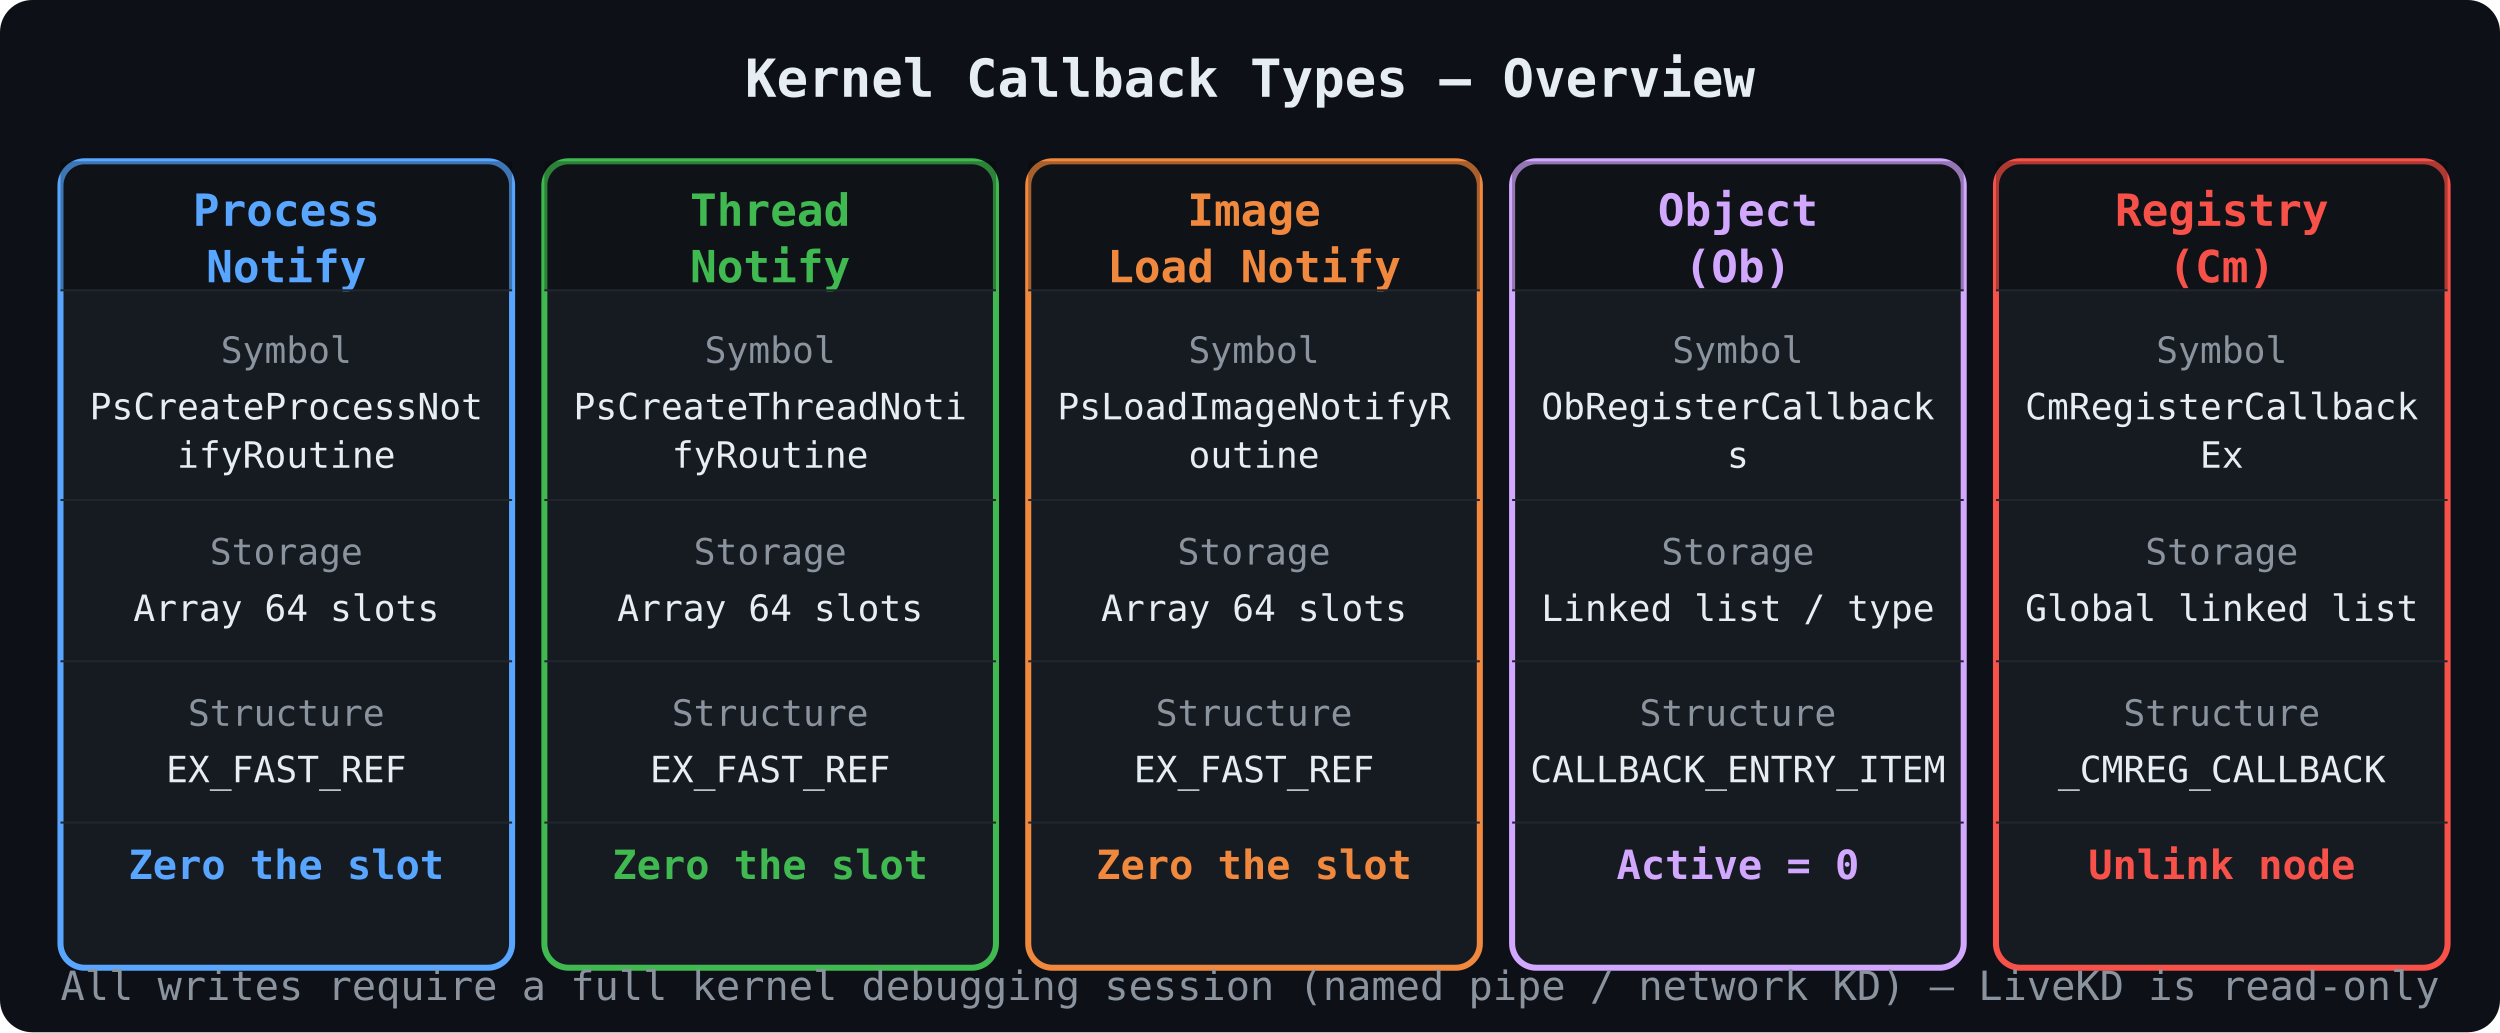
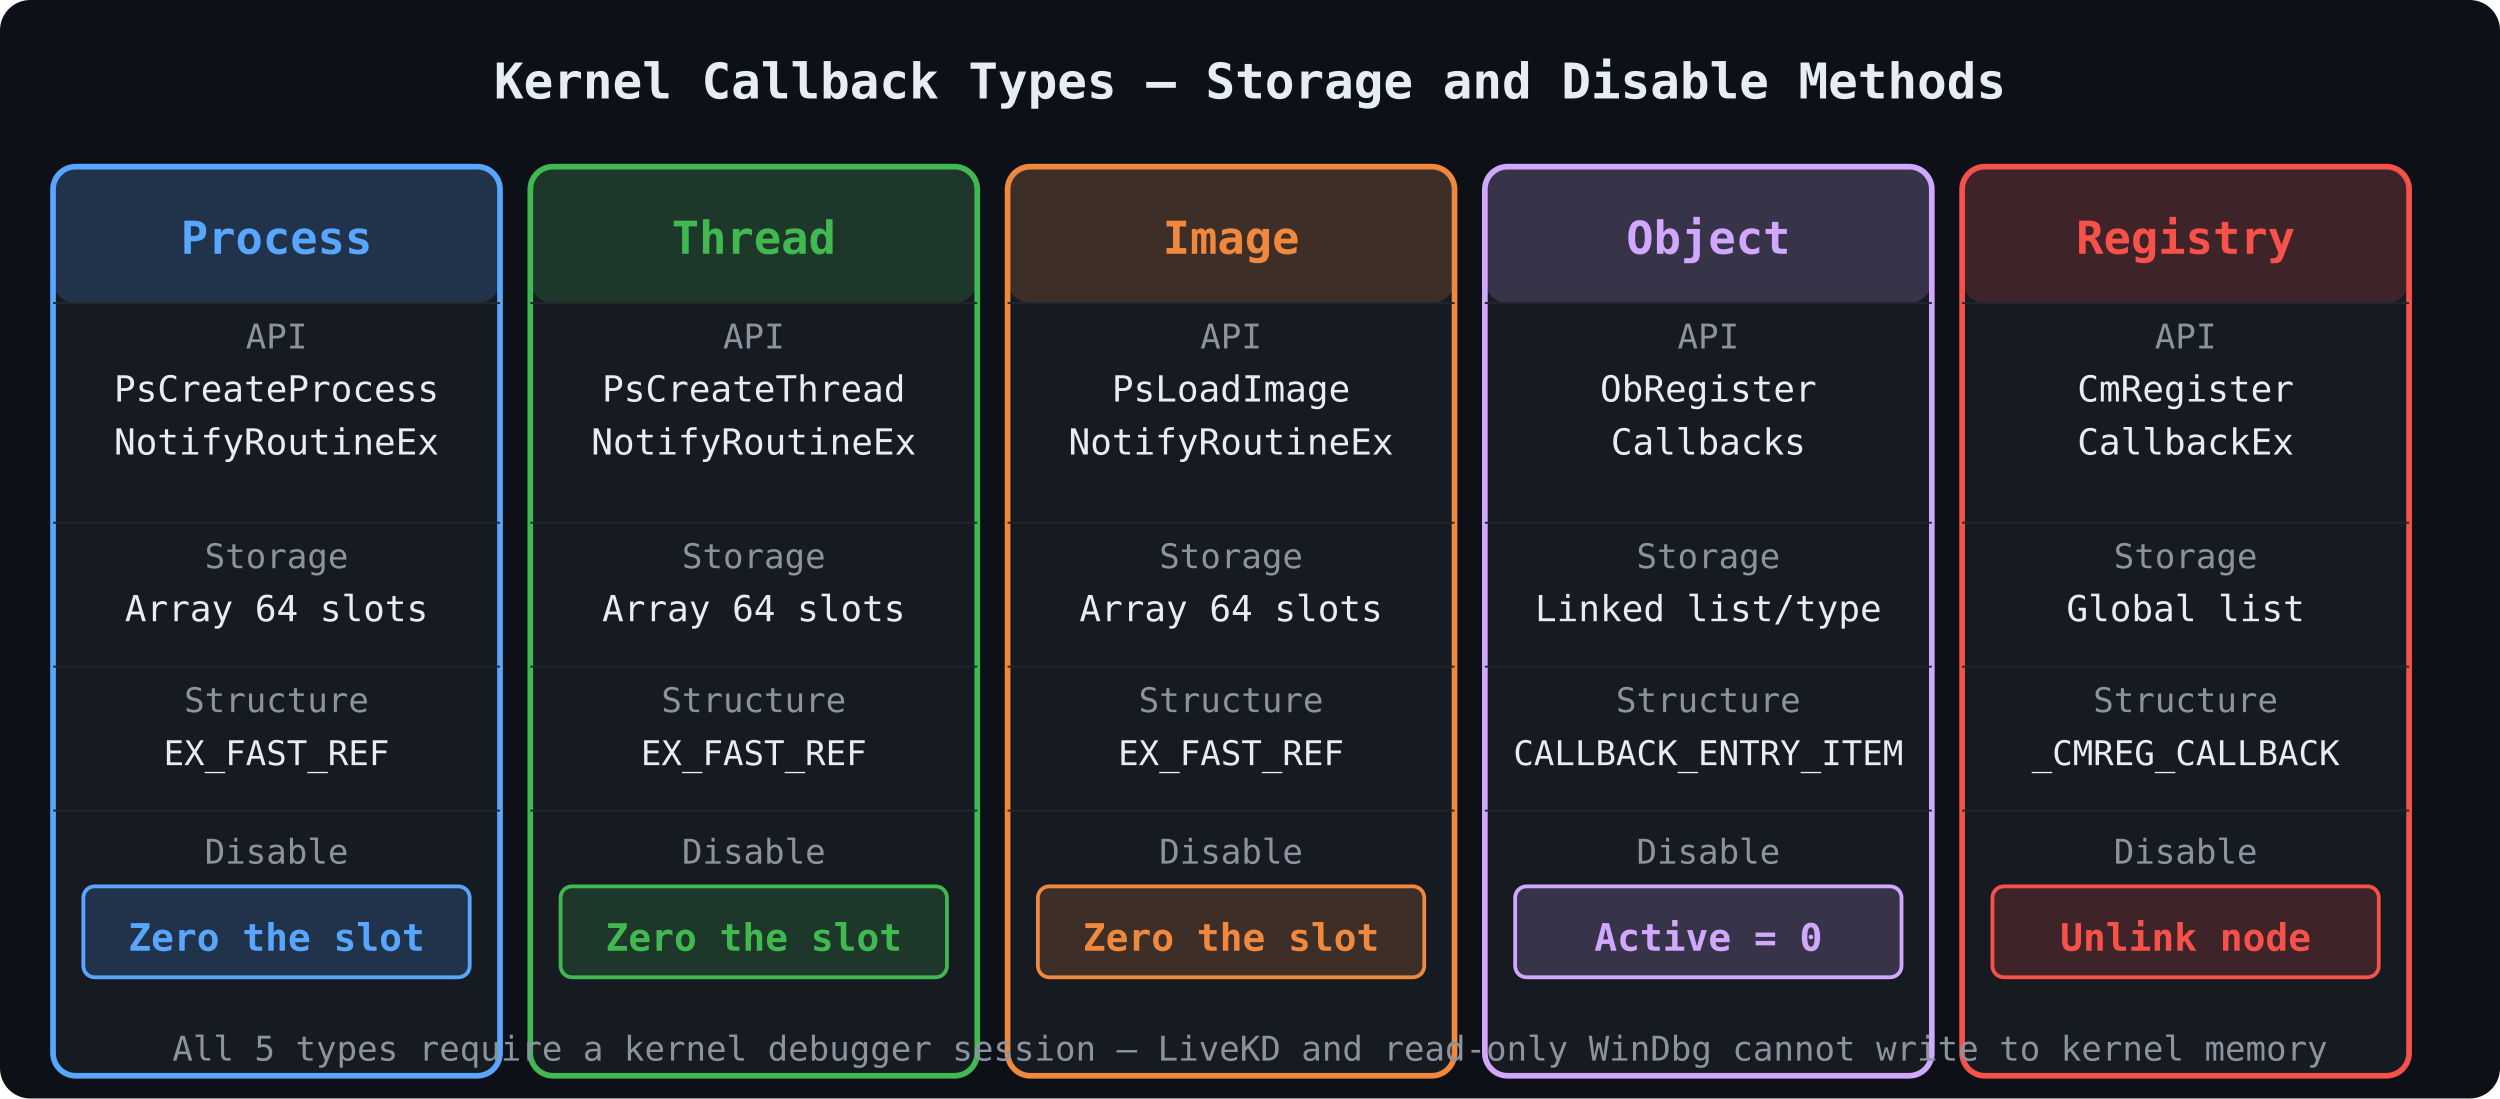
- <svg xmlns="http://www.w3.org/2000/svg" width="620" height="256" viewBox="0 0 620 256">
-   <rect width="620" height="256" fill="#0d1117" rx="8" />
-   <text x="310" y="24" fill="#e6edf3" font-family="JetBrains Mono,Consolas,monospace" font-size="13" font-weight="bold" text-anchor="middle">Kernel Callback Types — Overview</text>
-   <rect x="15" y="40" width="112" height="200" fill="#161b22" stroke="#58a6ff" stroke-width="1.5" rx="6" />
-   <rect x="15" y="40" width="112" height="32" fill="rgba(0,0,0,0.3)" stroke="#58a6ff" stroke-width="0" rx="6 6 0 0" />
-   <text x="71" y="56" fill="#58a6ff" font-family="JetBrains Mono,Consolas,monospace" font-size="11" font-weight="bold" text-anchor="middle">Process</text>
-   <text x="71" y="70" fill="#58a6ff" font-family="JetBrains Mono,Consolas,monospace" font-size="11" font-weight="bold" text-anchor="middle">Notify</text>
-   <line x1="15" x2="127" y1="72" y2="72" stroke="#21262d" stroke-width="0.5" />
-   <text x="71" y="90" fill="#8b949e" font-family="JetBrains Mono,Consolas,monospace" font-size="9" text-anchor="middle">Symbol</text>
-   <text x="71" y="104" fill="#e6edf3" font-family="JetBrains Mono,Consolas,monospace" font-size="9" text-anchor="middle">PsCreateProcessNot</text>
-   <text x="71" y="116" fill="#e6edf3" font-family="JetBrains Mono,Consolas,monospace" font-size="9" text-anchor="middle">ifyRoutine</text>
-   <line x1="15" x2="127" y1="124" y2="124" stroke="#21262d" stroke-width="0.5" />
-   <text x="71" y="140" fill="#8b949e" font-family="JetBrains Mono,Consolas,monospace" font-size="9" text-anchor="middle">Storage</text>
-   <text x="71" y="154" fill="#e6edf3" font-family="JetBrains Mono,Consolas,monospace" font-size="9" text-anchor="middle">Array  64 slots</text>
-   <line x1="15" x2="127" y1="164" y2="164" stroke="#21262d" stroke-width="0.5" />
-   <text x="71" y="180" fill="#8b949e" font-family="JetBrains Mono,Consolas,monospace" font-size="9" text-anchor="middle">Structure</text>
-   <text x="71" y="194" fill="#e6edf3" font-family="JetBrains Mono,Consolas,monospace" font-size="9" text-anchor="middle">EX_FAST_REF</text>
-   <line x1="15" x2="127" y1="204" y2="204" stroke="#21262d" stroke-width="0.5" />
-   <text x="71" y="218" fill="#58a6ff" font-family="JetBrains Mono,Consolas,monospace" font-size="10" font-weight="bold" text-anchor="middle">Zero the slot</text>
-   <rect x="135" y="40" width="112" height="200" fill="#161b22" stroke="#3fb950" stroke-width="1.5" rx="6" />
-   <rect x="135" y="40" width="112" height="32" fill="rgba(0,0,0,0.3)" stroke="#3fb950" stroke-width="0" rx="6 6 0 0" />
-   <text x="191" y="56" fill="#3fb950" font-family="JetBrains Mono,Consolas,monospace" font-size="11" font-weight="bold" text-anchor="middle">Thread</text>
-   <text x="191" y="70" fill="#3fb950" font-family="JetBrains Mono,Consolas,monospace" font-size="11" font-weight="bold" text-anchor="middle">Notify</text>
-   <line x1="135" x2="247" y1="72" y2="72" stroke="#21262d" stroke-width="0.5" />
-   <text x="191" y="90" fill="#8b949e" font-family="JetBrains Mono,Consolas,monospace" font-size="9" text-anchor="middle">Symbol</text>
-   <text x="191" y="104" fill="#e6edf3" font-family="JetBrains Mono,Consolas,monospace" font-size="9" text-anchor="middle">PsCreateThreadNoti</text>
-   <text x="191" y="116" fill="#e6edf3" font-family="JetBrains Mono,Consolas,monospace" font-size="9" text-anchor="middle">fyRoutine</text>
-   <line x1="135" x2="247" y1="124" y2="124" stroke="#21262d" stroke-width="0.5" />
-   <text x="191" y="140" fill="#8b949e" font-family="JetBrains Mono,Consolas,monospace" font-size="9" text-anchor="middle">Storage</text>
-   <text x="191" y="154" fill="#e6edf3" font-family="JetBrains Mono,Consolas,monospace" font-size="9" text-anchor="middle">Array  64 slots</text>
-   <line x1="135" x2="247" y1="164" y2="164" stroke="#21262d" stroke-width="0.5" />
-   <text x="191" y="180" fill="#8b949e" font-family="JetBrains Mono,Consolas,monospace" font-size="9" text-anchor="middle">Structure</text>
-   <text x="191" y="194" fill="#e6edf3" font-family="JetBrains Mono,Consolas,monospace" font-size="9" text-anchor="middle">EX_FAST_REF</text>
-   <line x1="135" x2="247" y1="204" y2="204" stroke="#21262d" stroke-width="0.5" />
-   <text x="191" y="218" fill="#3fb950" font-family="JetBrains Mono,Consolas,monospace" font-size="10" font-weight="bold" text-anchor="middle">Zero the slot</text>
-   <rect x="255" y="40" width="112" height="200" fill="#161b22" stroke="#f0883e" stroke-width="1.5" rx="6" />
-   <rect x="255" y="40" width="112" height="32" fill="rgba(0,0,0,0.3)" stroke="#f0883e" stroke-width="0" rx="6 6 0 0" />
-   <text x="311" y="56" fill="#f0883e" font-family="JetBrains Mono,Consolas,monospace" font-size="11" font-weight="bold" text-anchor="middle">Image</text>
-   <text x="311" y="70" fill="#f0883e" font-family="JetBrains Mono,Consolas,monospace" font-size="11" font-weight="bold" text-anchor="middle">Load Notify</text>
-   <line x1="255" x2="367" y1="72" y2="72" stroke="#21262d" stroke-width="0.5" />
-   <text x="311" y="90" fill="#8b949e" font-family="JetBrains Mono,Consolas,monospace" font-size="9" text-anchor="middle">Symbol</text>
-   <text x="311" y="104" fill="#e6edf3" font-family="JetBrains Mono,Consolas,monospace" font-size="9" text-anchor="middle">PsLoadImageNotifyR</text>
-   <text x="311" y="116" fill="#e6edf3" font-family="JetBrains Mono,Consolas,monospace" font-size="9" text-anchor="middle">outine</text>
-   <line x1="255" x2="367" y1="124" y2="124" stroke="#21262d" stroke-width="0.5" />
-   <text x="311" y="140" fill="#8b949e" font-family="JetBrains Mono,Consolas,monospace" font-size="9" text-anchor="middle">Storage</text>
-   <text x="311" y="154" fill="#e6edf3" font-family="JetBrains Mono,Consolas,monospace" font-size="9" text-anchor="middle">Array  64 slots</text>
-   <line x1="255" x2="367" y1="164" y2="164" stroke="#21262d" stroke-width="0.5" />
-   <text x="311" y="180" fill="#8b949e" font-family="JetBrains Mono,Consolas,monospace" font-size="9" text-anchor="middle">Structure</text>
-   <text x="311" y="194" fill="#e6edf3" font-family="JetBrains Mono,Consolas,monospace" font-size="9" text-anchor="middle">EX_FAST_REF</text>
-   <line x1="255" x2="367" y1="204" y2="204" stroke="#21262d" stroke-width="0.5" />
-   <text x="311" y="218" fill="#f0883e" font-family="JetBrains Mono,Consolas,monospace" font-size="10" font-weight="bold" text-anchor="middle">Zero the slot</text>
-   <rect x="375" y="40" width="112" height="200" fill="#161b22" stroke="#d2a8ff" stroke-width="1.5" rx="6" />
-   <rect x="375" y="40" width="112" height="32" fill="rgba(0,0,0,0.3)" stroke="#d2a8ff" stroke-width="0" rx="6 6 0 0" />
-   <text x="431" y="56" fill="#d2a8ff" font-family="JetBrains Mono,Consolas,monospace" font-size="11" font-weight="bold" text-anchor="middle">Object</text>
-   <text x="431" y="70" fill="#d2a8ff" font-family="JetBrains Mono,Consolas,monospace" font-size="11" font-weight="bold" text-anchor="middle">(Ob)</text>
-   <line x1="375" x2="487" y1="72" y2="72" stroke="#21262d" stroke-width="0.5" />
-   <text x="431" y="90" fill="#8b949e" font-family="JetBrains Mono,Consolas,monospace" font-size="9" text-anchor="middle">Symbol</text>
-   <text x="431" y="104" fill="#e6edf3" font-family="JetBrains Mono,Consolas,monospace" font-size="9" text-anchor="middle">ObRegisterCallback</text>
-   <text x="431" y="116" fill="#e6edf3" font-family="JetBrains Mono,Consolas,monospace" font-size="9" text-anchor="middle">s</text>
-   <line x1="375" x2="487" y1="124" y2="124" stroke="#21262d" stroke-width="0.5" />
-   <text x="431" y="140" fill="#8b949e" font-family="JetBrains Mono,Consolas,monospace" font-size="9" text-anchor="middle">Storage</text>
-   <text x="431" y="154" fill="#e6edf3" font-family="JetBrains Mono,Consolas,monospace" font-size="9" text-anchor="middle">Linked list / type</text>
-   <line x1="375" x2="487" y1="164" y2="164" stroke="#21262d" stroke-width="0.5" />
-   <text x="431" y="180" fill="#8b949e" font-family="JetBrains Mono,Consolas,monospace" font-size="9" text-anchor="middle">Structure</text>
-   <text x="431" y="194" fill="#e6edf3" font-family="JetBrains Mono,Consolas,monospace" font-size="9" text-anchor="middle">CALLBACK_ENTRY_ITEM</text>
-   <line x1="375" x2="487" y1="204" y2="204" stroke="#21262d" stroke-width="0.5" />
-   <text x="431" y="218" fill="#d2a8ff" font-family="JetBrains Mono,Consolas,monospace" font-size="10" font-weight="bold" text-anchor="middle">Active = 0</text>
-   <rect x="495" y="40" width="112" height="200" fill="#161b22" stroke="#f85149" stroke-width="1.5" rx="6" />
-   <rect x="495" y="40" width="112" height="32" fill="rgba(0,0,0,0.3)" stroke="#f85149" stroke-width="0" rx="6 6 0 0" />
-   <text x="551" y="56" fill="#f85149" font-family="JetBrains Mono,Consolas,monospace" font-size="11" font-weight="bold" text-anchor="middle">Registry</text>
-   <text x="551" y="70" fill="#f85149" font-family="JetBrains Mono,Consolas,monospace" font-size="11" font-weight="bold" text-anchor="middle">(Cm)</text>
-   <line x1="495" x2="607" y1="72" y2="72" stroke="#21262d" stroke-width="0.5" />
-   <text x="551" y="90" fill="#8b949e" font-family="JetBrains Mono,Consolas,monospace" font-size="9" text-anchor="middle">Symbol</text>
-   <text x="551" y="104" fill="#e6edf3" font-family="JetBrains Mono,Consolas,monospace" font-size="9" text-anchor="middle">CmRegisterCallback</text>
-   <text x="551" y="116" fill="#e6edf3" font-family="JetBrains Mono,Consolas,monospace" font-size="9" text-anchor="middle">Ex</text>
-   <line x1="495" x2="607" y1="124" y2="124" stroke="#21262d" stroke-width="0.5" />
-   <text x="551" y="140" fill="#8b949e" font-family="JetBrains Mono,Consolas,monospace" font-size="9" text-anchor="middle">Storage</text>
-   <text x="551" y="154" fill="#e6edf3" font-family="JetBrains Mono,Consolas,monospace" font-size="9" text-anchor="middle">Global linked list</text>
-   <line x1="495" x2="607" y1="164" y2="164" stroke="#21262d" stroke-width="0.5" />
-   <text x="551" y="180" fill="#8b949e" font-family="JetBrains Mono,Consolas,monospace" font-size="9" text-anchor="middle">Structure</text>
-   <text x="551" y="194" fill="#e6edf3" font-family="JetBrains Mono,Consolas,monospace" font-size="9" text-anchor="middle">_CMREG_CALLBACK</text>
-   <line x1="495" x2="607" y1="204" y2="204" stroke="#21262d" stroke-width="0.5" />
-   <text x="551" y="218" fill="#f85149" font-family="JetBrains Mono,Consolas,monospace" font-size="10" font-weight="bold" text-anchor="middle">Unlink node</text>
-   <text x="310" y="248" fill="#8b949e" font-family="JetBrains Mono,Consolas,monospace" font-size="10" text-anchor="middle">All writes require a full kernel debugging session (named pipe / network KD)  —  LiveKD is read-only</text>
+ <svg xmlns="http://www.w3.org/2000/svg" width="660" height="290" viewBox="0 0 660 290">
+   <rect x="0" y="0" width="660" height="290" fill="#0d1117" stroke="none" stroke-width="0" rx="8" />
+   <text x="330" y="26" fill="#e6edf3" font-size="13" font-family="JetBrains Mono,Consolas,monospace" font-weight="bold" text-anchor="middle">Kernel Callback Types — Storage and Disable Methods</text>
+   <rect x="14" y="44" width="118" height="240" fill="#161b22" stroke="#58a6ff" stroke-width="1.5" rx="6" />
+   <rect x="14" y="44" width="118" height="36" fill="rgba(88,166,255,0.18)" stroke="#58a6ff" stroke-width="0" rx="6" />
+   <text x="73" y="67" fill="#58a6ff" font-size="12" font-family="JetBrains Mono,Consolas,monospace" font-weight="bold" text-anchor="middle">Process</text>
+   <line x1="14" y1="80" x2="132" y2="80" stroke="#21262d" stroke-width="0.5" />
+   <text x="73" y="92" fill="#8b949e" font-size="9" font-family="JetBrains Mono,Consolas,monospace" text-anchor="middle">API</text>
+   <text x="73" y="106" fill="#e6edf3" font-size="9.5" font-family="JetBrains Mono,Consolas,monospace" text-anchor="middle">PsCreateProcess</text>
+   <text x="73" y="120" fill="#e6edf3" font-size="9.5" font-family="JetBrains Mono,Consolas,monospace" text-anchor="middle">NotifyRoutineEx</text>
+   <line x1="14" y1="138" x2="132" y2="138" stroke="#21262d" stroke-width="0.5" />
+   <text x="73" y="150" fill="#8b949e" font-size="9" font-family="JetBrains Mono,Consolas,monospace" text-anchor="middle">Storage</text>
+   <text x="73" y="164" fill="#e6edf3" font-size="9.5" font-family="JetBrains Mono,Consolas,monospace" text-anchor="middle">Array  64 slots</text>
+   <line x1="14" y1="176" x2="132" y2="176" stroke="#21262d" stroke-width="0.5" />
+   <text x="73" y="188" fill="#8b949e" font-size="9" font-family="JetBrains Mono,Consolas,monospace" text-anchor="middle">Structure</text>
+   <text x="73" y="202" fill="#e6edf3" font-size="9" font-family="JetBrains Mono,Consolas,monospace" text-anchor="middle">EX_FAST_REF</text>
+   <line x1="14" y1="214" x2="132" y2="214" stroke="#21262d" stroke-width="0.5" />
+   <text x="73" y="228" fill="#8b949e" font-size="9" font-family="JetBrains Mono,Consolas,monospace" text-anchor="middle">Disable</text>
+   <rect x="22" y="234" width="102" height="24" fill="rgba(88,166,255,0.18)" stroke="#58a6ff" stroke-width="1" rx="3" />
+   <text x="73" y="251" fill="#58a6ff" font-size="10" font-family="JetBrains Mono,Consolas,monospace" font-weight="bold" text-anchor="middle">Zero the slot</text>
+   <rect x="140" y="44" width="118" height="240" fill="#161b22" stroke="#3fb950" stroke-width="1.5" rx="6" />
+   <rect x="140" y="44" width="118" height="36" fill="rgba(63,185,80,0.18)" stroke="#3fb950" stroke-width="0" rx="6" />
+   <text x="199" y="67" fill="#3fb950" font-size="12" font-family="JetBrains Mono,Consolas,monospace" font-weight="bold" text-anchor="middle">Thread</text>
+   <line x1="140" y1="80" x2="258" y2="80" stroke="#21262d" stroke-width="0.5" />
+   <text x="199" y="92" fill="#8b949e" font-size="9" font-family="JetBrains Mono,Consolas,monospace" text-anchor="middle">API</text>
+   <text x="199" y="106" fill="#e6edf3" font-size="9.5" font-family="JetBrains Mono,Consolas,monospace" text-anchor="middle">PsCreateThread</text>
+   <text x="199" y="120" fill="#e6edf3" font-size="9.5" font-family="JetBrains Mono,Consolas,monospace" text-anchor="middle">NotifyRoutineEx</text>
+   <line x1="140" y1="138" x2="258" y2="138" stroke="#21262d" stroke-width="0.5" />
+   <text x="199" y="150" fill="#8b949e" font-size="9" font-family="JetBrains Mono,Consolas,monospace" text-anchor="middle">Storage</text>
+   <text x="199" y="164" fill="#e6edf3" font-size="9.5" font-family="JetBrains Mono,Consolas,monospace" text-anchor="middle">Array  64 slots</text>
+   <line x1="140" y1="176" x2="258" y2="176" stroke="#21262d" stroke-width="0.5" />
+   <text x="199" y="188" fill="#8b949e" font-size="9" font-family="JetBrains Mono,Consolas,monospace" text-anchor="middle">Structure</text>
+   <text x="199" y="202" fill="#e6edf3" font-size="9" font-family="JetBrains Mono,Consolas,monospace" text-anchor="middle">EX_FAST_REF</text>
+   <line x1="140" y1="214" x2="258" y2="214" stroke="#21262d" stroke-width="0.5" />
+   <text x="199" y="228" fill="#8b949e" font-size="9" font-family="JetBrains Mono,Consolas,monospace" text-anchor="middle">Disable</text>
+   <rect x="148" y="234" width="102" height="24" fill="rgba(63,185,80,0.18)" stroke="#3fb950" stroke-width="1" rx="3" />
+   <text x="199" y="251" fill="#3fb950" font-size="10" font-family="JetBrains Mono,Consolas,monospace" font-weight="bold" text-anchor="middle">Zero the slot</text>
+   <rect x="266" y="44" width="118" height="240" fill="#161b22" stroke="#f0883e" stroke-width="1.5" rx="6" />
+   <rect x="266" y="44" width="118" height="36" fill="rgba(240,136,62,0.18)" stroke="#f0883e" stroke-width="0" rx="6" />
+   <text x="325" y="67" fill="#f0883e" font-size="12" font-family="JetBrains Mono,Consolas,monospace" font-weight="bold" text-anchor="middle">Image</text>
+   <line x1="266" y1="80" x2="384" y2="80" stroke="#21262d" stroke-width="0.5" />
+   <text x="325" y="92" fill="#8b949e" font-size="9" font-family="JetBrains Mono,Consolas,monospace" text-anchor="middle">API</text>
+   <text x="325" y="106" fill="#e6edf3" font-size="9.5" font-family="JetBrains Mono,Consolas,monospace" text-anchor="middle">PsLoadImage</text>
+   <text x="325" y="120" fill="#e6edf3" font-size="9.5" font-family="JetBrains Mono,Consolas,monospace" text-anchor="middle">NotifyRoutineEx</text>
+   <line x1="266" y1="138" x2="384" y2="138" stroke="#21262d" stroke-width="0.5" />
+   <text x="325" y="150" fill="#8b949e" font-size="9" font-family="JetBrains Mono,Consolas,monospace" text-anchor="middle">Storage</text>
+   <text x="325" y="164" fill="#e6edf3" font-size="9.5" font-family="JetBrains Mono,Consolas,monospace" text-anchor="middle">Array  64 slots</text>
+   <line x1="266" y1="176" x2="384" y2="176" stroke="#21262d" stroke-width="0.5" />
+   <text x="325" y="188" fill="#8b949e" font-size="9" font-family="JetBrains Mono,Consolas,monospace" text-anchor="middle">Structure</text>
+   <text x="325" y="202" fill="#e6edf3" font-size="9" font-family="JetBrains Mono,Consolas,monospace" text-anchor="middle">EX_FAST_REF</text>
+   <line x1="266" y1="214" x2="384" y2="214" stroke="#21262d" stroke-width="0.5" />
+   <text x="325" y="228" fill="#8b949e" font-size="9" font-family="JetBrains Mono,Consolas,monospace" text-anchor="middle">Disable</text>
+   <rect x="274" y="234" width="102" height="24" fill="rgba(240,136,62,0.18)" stroke="#f0883e" stroke-width="1" rx="3" />
+   <text x="325" y="251" fill="#f0883e" font-size="10" font-family="JetBrains Mono,Consolas,monospace" font-weight="bold" text-anchor="middle">Zero the slot</text>
+   <rect x="392" y="44" width="118" height="240" fill="#161b22" stroke="#d2a8ff" stroke-width="1.5" rx="6" />
+   <rect x="392" y="44" width="118" height="36" fill="rgba(210,168,255,0.18)" stroke="#d2a8ff" stroke-width="0" rx="6" />
+   <text x="451" y="67" fill="#d2a8ff" font-size="12" font-family="JetBrains Mono,Consolas,monospace" font-weight="bold" text-anchor="middle">Object</text>
+   <line x1="392" y1="80" x2="510" y2="80" stroke="#21262d" stroke-width="0.5" />
+   <text x="451" y="92" fill="#8b949e" font-size="9" font-family="JetBrains Mono,Consolas,monospace" text-anchor="middle">API</text>
+   <text x="451" y="106" fill="#e6edf3" font-size="9.5" font-family="JetBrains Mono,Consolas,monospace" text-anchor="middle">ObRegister</text>
+   <text x="451" y="120" fill="#e6edf3" font-size="9.5" font-family="JetBrains Mono,Consolas,monospace" text-anchor="middle">Callbacks</text>
+   <line x1="392" y1="138" x2="510" y2="138" stroke="#21262d" stroke-width="0.5" />
+   <text x="451" y="150" fill="#8b949e" font-size="9" font-family="JetBrains Mono,Consolas,monospace" text-anchor="middle">Storage</text>
+   <text x="451" y="164" fill="#e6edf3" font-size="9.5" font-family="JetBrains Mono,Consolas,monospace" text-anchor="middle">Linked list/type</text>
+   <line x1="392" y1="176" x2="510" y2="176" stroke="#21262d" stroke-width="0.5" />
+   <text x="451" y="188" fill="#8b949e" font-size="9" font-family="JetBrains Mono,Consolas,monospace" text-anchor="middle">Structure</text>
+   <text x="451" y="202" fill="#e6edf3" font-size="9" font-family="JetBrains Mono,Consolas,monospace" text-anchor="middle">CALLBACK_ENTRY_ITEM</text>
+   <line x1="392" y1="214" x2="510" y2="214" stroke="#21262d" stroke-width="0.5" />
+   <text x="451" y="228" fill="#8b949e" font-size="9" font-family="JetBrains Mono,Consolas,monospace" text-anchor="middle">Disable</text>
+   <rect x="400" y="234" width="102" height="24" fill="rgba(210,168,255,0.18)" stroke="#d2a8ff" stroke-width="1" rx="3" />
+   <text x="451" y="251" fill="#d2a8ff" font-size="10" font-family="JetBrains Mono,Consolas,monospace" font-weight="bold" text-anchor="middle">Active = 0</text>
+   <rect x="518" y="44" width="118" height="240" fill="#161b22" stroke="#f85149" stroke-width="1.5" rx="6" />
+   <rect x="518" y="44" width="118" height="36" fill="rgba(248,81,73,0.18)" stroke="#f85149" stroke-width="0" rx="6" />
+   <text x="577" y="67" fill="#f85149" font-size="12" font-family="JetBrains Mono,Consolas,monospace" font-weight="bold" text-anchor="middle">Registry</text>
+   <line x1="518" y1="80" x2="636" y2="80" stroke="#21262d" stroke-width="0.5" />
+   <text x="577" y="92" fill="#8b949e" font-size="9" font-family="JetBrains Mono,Consolas,monospace" text-anchor="middle">API</text>
+   <text x="577" y="106" fill="#e6edf3" font-size="9.5" font-family="JetBrains Mono,Consolas,monospace" text-anchor="middle">CmRegister</text>
+   <text x="577" y="120" fill="#e6edf3" font-size="9.5" font-family="JetBrains Mono,Consolas,monospace" text-anchor="middle">CallbackEx</text>
+   <line x1="518" y1="138" x2="636" y2="138" stroke="#21262d" stroke-width="0.5" />
+   <text x="577" y="150" fill="#8b949e" font-size="9" font-family="JetBrains Mono,Consolas,monospace" text-anchor="middle">Storage</text>
+   <text x="577" y="164" fill="#e6edf3" font-size="9.5" font-family="JetBrains Mono,Consolas,monospace" text-anchor="middle">Global list</text>
+   <line x1="518" y1="176" x2="636" y2="176" stroke="#21262d" stroke-width="0.5" />
+   <text x="577" y="188" fill="#8b949e" font-size="9" font-family="JetBrains Mono,Consolas,monospace" text-anchor="middle">Structure</text>
+   <text x="577" y="202" fill="#e6edf3" font-size="9" font-family="JetBrains Mono,Consolas,monospace" text-anchor="middle">_CMREG_CALLBACK</text>
+   <line x1="518" y1="214" x2="636" y2="214" stroke="#21262d" stroke-width="0.5" />
+   <text x="577" y="228" fill="#8b949e" font-size="9" font-family="JetBrains Mono,Consolas,monospace" text-anchor="middle">Disable</text>
+   <rect x="526" y="234" width="102" height="24" fill="rgba(248,81,73,0.18)" stroke="#f85149" stroke-width="1" rx="3" />
+   <text x="577" y="251" fill="#f85149" font-size="10" font-family="JetBrains Mono,Consolas,monospace" font-weight="bold" text-anchor="middle">Unlink node</text>
+   <text x="330" y="280" fill="#8b949e" font-size="9" font-family="JetBrains Mono,Consolas,monospace" text-anchor="middle">All 5 types require a kernel debugger session — LiveKD and read-only WinDbg cannot write to kernel memory</text>
</svg>
